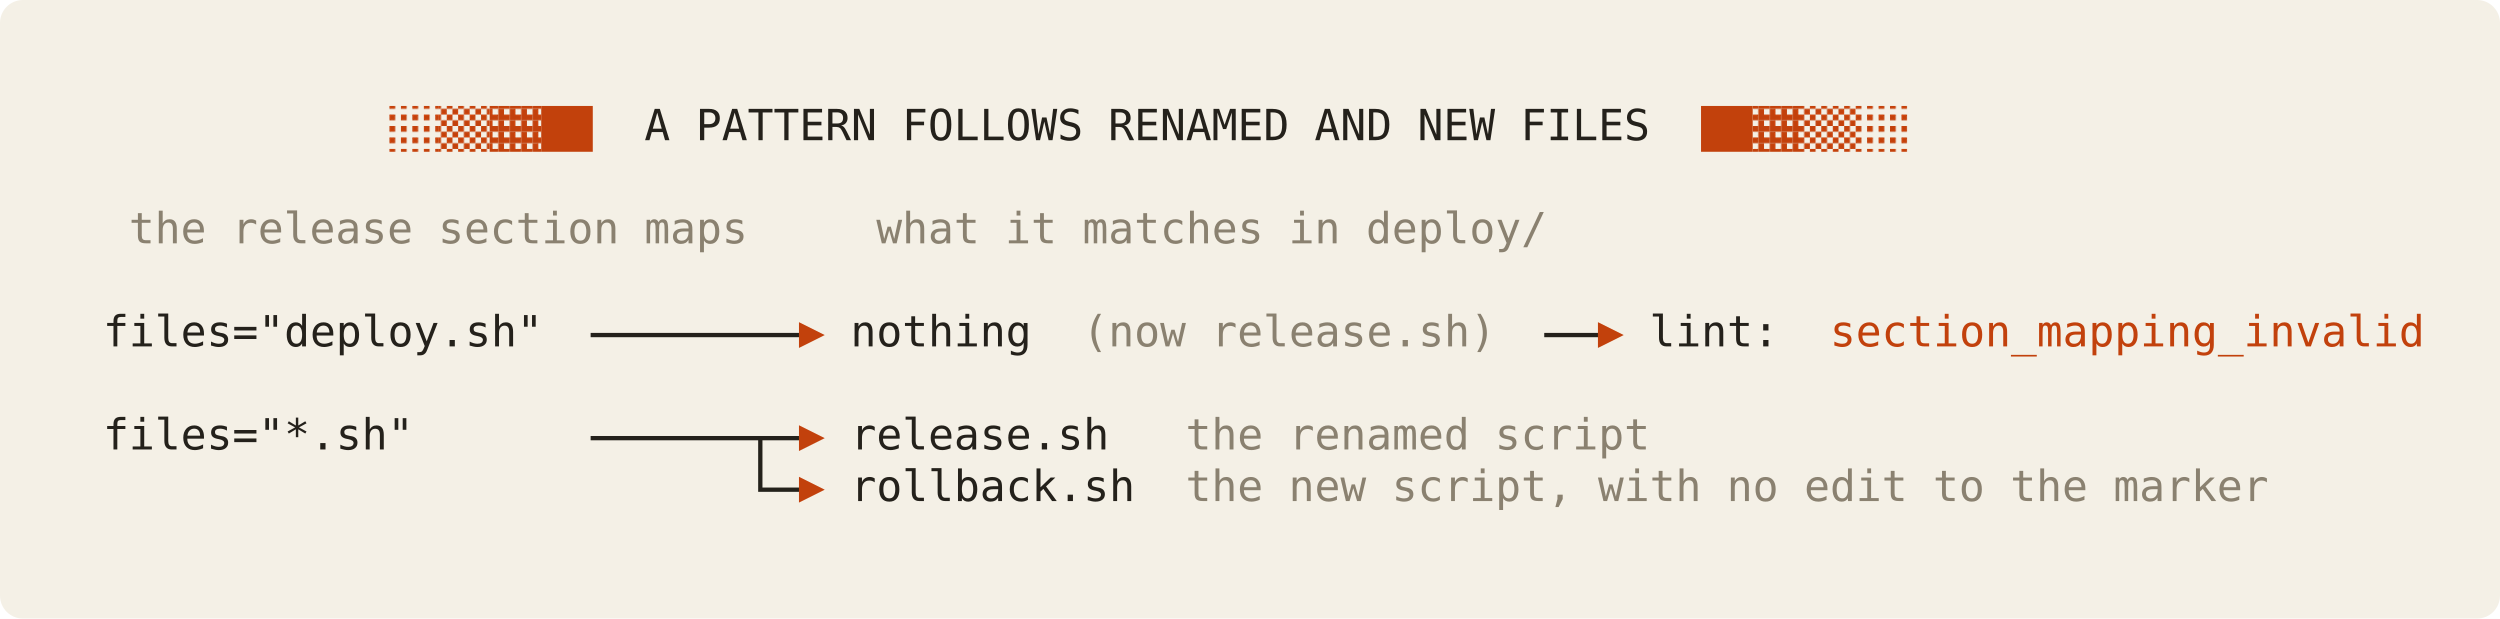
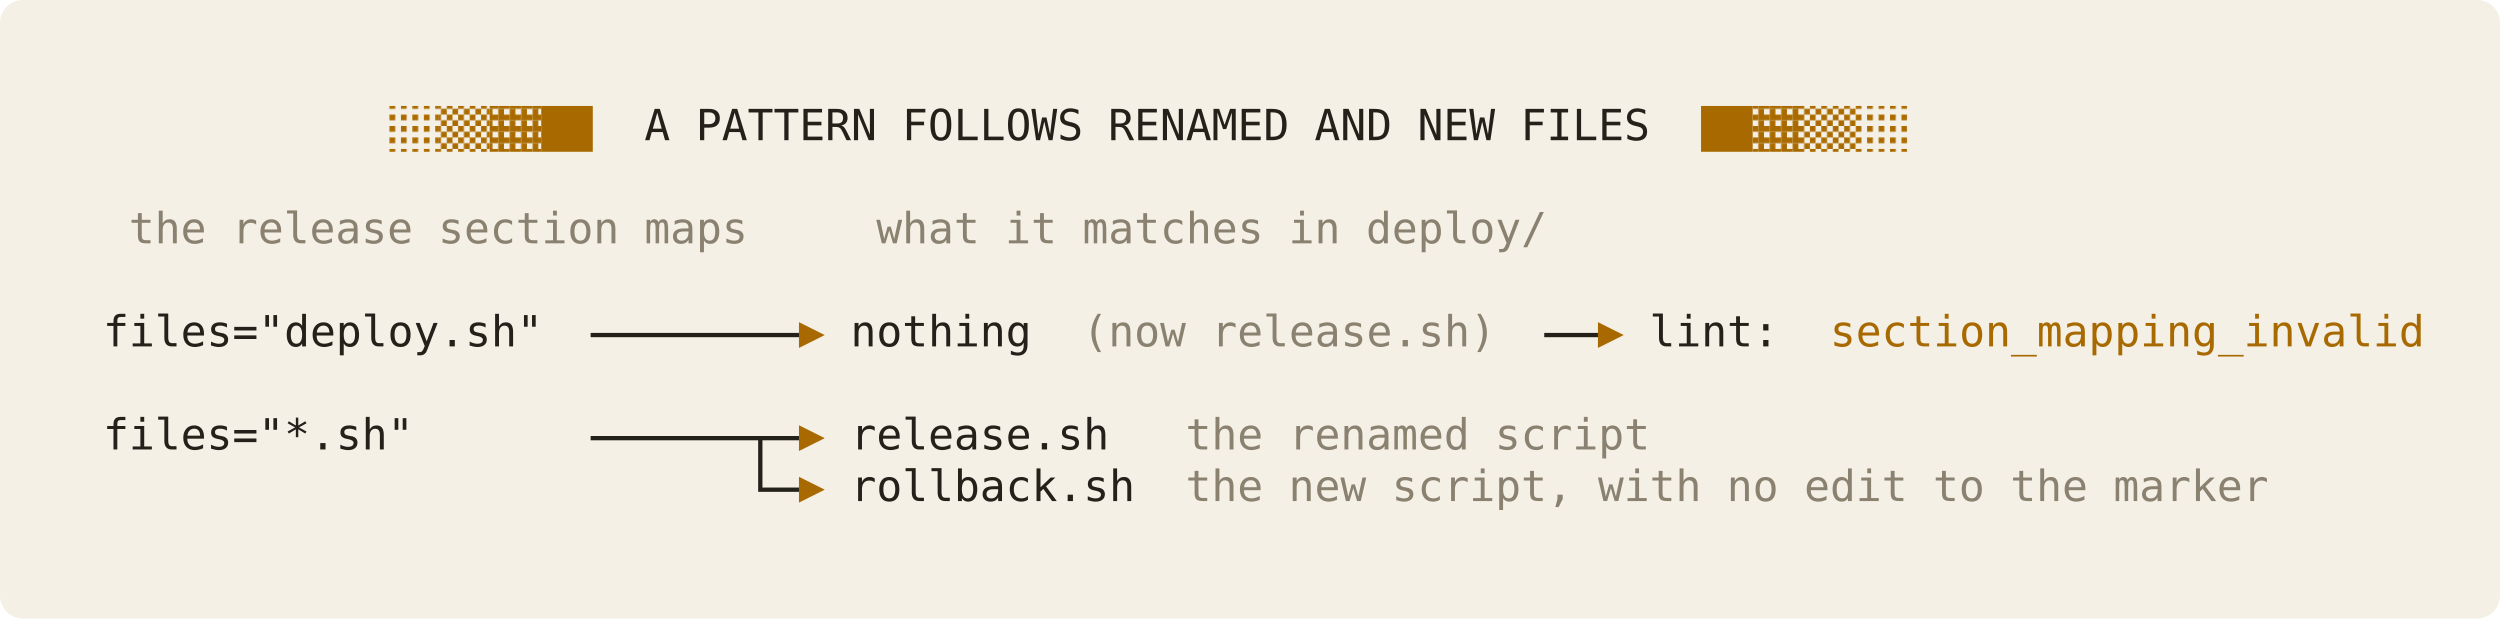
<svg xmlns="http://www.w3.org/2000/svg" width="873" height="216" viewBox="0 0 873 216" role="img" aria-labelledby="title desc">
-   <style>.bg{fill:#f4f0e6}.ink{fill:#24211b}.muted{fill:#8a8170}.accent{fill:#c2410c}.line{stroke:#24211b}.line-muted{stroke:#8a8170}.line-accent{stroke:#c2410c}@media (prefers-color-scheme: dark){.bg{fill:#111111}.ink{fill:#e8e3d4}.muted{fill:#7f7867}.accent{fill:#f59e0b}.line{stroke:#e8e3d4}.line-muted{stroke:#7f7867}.line-accent{stroke:#f59e0b}}.line,.line-muted,.line-accent{stroke-width:1.5;fill:none;stroke-linecap:square}text{font-family:ui-monospace,"SFMono-Regular","JetBrains Mono",Menlo,Consolas,"DejaVu Sans Mono",monospace;font-size:15px;white-space:pre}</style>
+   <style>.bg{fill:#f4f0e6}.ink{fill:#24211b}.muted{fill:#8a8170}.accent{fill:#a86a00}.line{stroke:#24211b}.line-muted{stroke:#8a8170}.line-accent{stroke:#a86a00}@media (prefers-color-scheme: dark){.bg{fill:#0a0a0a}.ink{fill:#e9e4da}.muted{fill:#707070}.accent{fill:#ffc000}.line{stroke:#e9e4da}.line-muted{stroke:#707070}.line-accent{stroke:#ffc000}}.line,.line-muted,.line-accent{stroke-width:1.5;fill:none;stroke-linecap:square}text{font-family:ui-monospace,"SFMono-Regular","JetBrains Mono",Menlo,Consolas,"DejaVu Sans Mono",monospace;font-size:15px;white-space:pre}</style>
  <defs>
    <pattern id="d1-accent" width="4" height="4" patternUnits="userSpaceOnUse">
      <rect x="0" y="0" width="2" height="2" class="accent" />
    </pattern>
    <pattern id="d2-accent" width="4" height="4" patternUnits="userSpaceOnUse">
      <rect x="0" y="0" width="2" height="2" class="accent" />
      <rect x="2" y="2" width="2" height="2" class="accent" />
    </pattern>
    <pattern id="d3-accent" width="4" height="4" patternUnits="userSpaceOnUse">
      <rect x="0" y="0" width="2" height="2" class="accent" />
      <rect x="2" y="0" width="2" height="2" class="accent" />
      <rect x="2" y="2" width="2" height="2" class="accent" />
    </pattern>
    <pattern id="d1-muted" width="4" height="4" patternUnits="userSpaceOnUse">
      <rect x="0" y="0" width="2" height="2" class="muted" />
    </pattern>
    <pattern id="d2-muted" width="4" height="4" patternUnits="userSpaceOnUse">
      <rect x="0" y="0" width="2" height="2" class="muted" />
      <rect x="2" y="2" width="2" height="2" class="muted" />
    </pattern>
    <pattern id="d3-muted" width="4" height="4" patternUnits="userSpaceOnUse">
      <rect x="0" y="0" width="2" height="2" class="muted" />
      <rect x="2" y="0" width="2" height="2" class="muted" />
      <rect x="2" y="2" width="2" height="2" class="muted" />
    </pattern>
    <pattern id="d1-ink" width="4" height="4" patternUnits="userSpaceOnUse">
      <rect x="0" y="0" width="2" height="2" class="ink" />
    </pattern>
    <pattern id="d2-ink" width="4" height="4" patternUnits="userSpaceOnUse">
      <rect x="0" y="0" width="2" height="2" class="ink" />
      <rect x="2" y="2" width="2" height="2" class="ink" />
    </pattern>
    <pattern id="d3-ink" width="4" height="4" patternUnits="userSpaceOnUse">
      <rect x="0" y="0" width="2" height="2" class="ink" />
      <rect x="2" y="0" width="2" height="2" class="ink" />
      <rect x="2" y="2" width="2" height="2" class="ink" />
    </pattern>
  </defs>
  <rect class="bg" width="873" height="216" rx="8" />
  <rect x="135" y="37" width="18" height="16" fill="url(#d1-accent)" />
  <rect x="153" y="37" width="18" height="16" fill="url(#d2-accent)" />
  <rect x="171" y="37" width="18" height="16" fill="url(#d3-accent)" />
  <rect x="189" y="37" width="18" height="16" class="accent" />
  <rect x="594" y="37" width="18" height="16" class="accent" />
  <rect x="612" y="37" width="18" height="16" fill="url(#d3-accent)" />
  <rect x="630" y="37" width="18" height="16" fill="url(#d2-accent)" />
  <rect x="648" y="37" width="18" height="16" fill="url(#d1-accent)" />
  <path class="line" d="M211.5 117L216 117M211.5 117L207 117M220.5 117L225 117M220.5 117L216 117M229.5 117L234 117M229.5 117L225 117M238.5 117L243 117M238.5 117L234 117M247.5 117L252 117M247.5 117L243 117M256.5 117L261 117M256.5 117L252 117M265.5 117L270 117M265.5 117L261 117M274.5 117L279 117M274.5 117L270 117M544.5 117L549 117M544.5 117L540 117M553.5 117L558 117M553.5 117L549 117M211.5 153L216 153M211.5 153L207 153M220.5 153L225 153M220.5 153L216 153M229.5 153L234 153M229.5 153L225 153M238.5 153L243 153M238.5 153L234 153M247.5 153L252 153M247.5 153L243 153M256.5 153L261 153M256.5 153L252 153M265.5 153L270 153M265.5 153L261 153M265.5 153L265.5 162M274.5 153L279 153M274.5 153L270 153M265.5 171L265.5 162M265.5 171L270 171M274.5 171L279 171M274.5 171L270 171" />
  <polygon points="288,117 279,112.5 279,121.5" class="accent" />
  <polygon points="567,117 558,112.5 558,121.5" class="accent" />
  <polygon points="288,153 279,148.5 279,157.5" class="accent" />
  <polygon points="288,171 279,166.5 279,175.5" class="accent" />
  <text class="ink" x="225" y="48.96">A</text>
  <text class="ink" x="243 252 261 270 279 288 297" y="48.96">PATTERN</text>
  <text class="ink" x="315 324 333 342 351 360 369" y="48.96">FOLLOWS</text>
  <text class="ink" x="387 396 405 414 423 432 441" y="48.96">RENAMED</text>
  <text class="ink" x="459 468 477" y="48.96">AND</text>
  <text class="ink" x="495 504 513" y="48.96">NEW</text>
  <text class="ink" x="531 540 549 558 567" y="48.96">FILES</text>
  <text class="muted" x="45 54 63" y="84.96">the</text>
  <text class="muted" x="81 90 99 108 117 126 135" y="84.96">release</text>
  <text class="muted" x="153 162 171 180 189 198 207" y="84.96">section</text>
  <text class="muted" x="225 234 243 252" y="84.96">maps</text>
  <text class="muted" x="306 315 324 333" y="84.96">what</text>
  <text class="muted" x="351 360" y="84.96">it</text>
  <text class="muted" x="378 387 396 405 414 423 432" y="84.96">matches</text>
  <text class="muted" x="450 459" y="84.96">in</text>
  <text class="muted" x="477 486 495 504 513 522 531" y="84.96">deploy/</text>
  <text class="ink" x="36 45 54 63 72 81 90 99 108 117 126 135 144 153 162 171 180" y="120.96">files="deploy.sh"</text>
  <text class="ink" x="297 306 315 324 333 342 351" y="120.96">nothing</text>
  <text class="muted" x="378 387 396 405" y="120.96">(now</text>
  <text class="muted" x="423 432 441 450 459 468 477 486 495 504 513" y="120.96">release.sh)</text>
  <text class="ink" x="576 585 594 603 612" y="120.96">lint:</text>
  <text class="accent" x="639 648 657 666 675 684 693 702 711 720 729 738 747 756 765 774 783 792 801 810 819 828 837" y="120.96">section_mapping_invalid</text>
  <text class="ink" x="36 45 54 63 72 81 90 99 108 117 126 135" y="156.96">files="*.sh"</text>
  <text class="ink" x="297 306 315 324 333 342 351 360 369 378" y="156.96">release.sh</text>
  <text class="muted" x="414 423 432" y="156.96">the</text>
  <text class="muted" x="450 459 468 477 486 495 504" y="156.96">renamed</text>
  <text class="muted" x="522 531 540 549 558 567" y="156.96">script</text>
  <text class="ink" x="297 306 315 324 333 342 351 360 369 378 387" y="174.96">rollback.sh</text>
  <text class="muted" x="414 423 432" y="174.96">the</text>
  <text class="muted" x="450 459 468" y="174.96">new</text>
  <text class="muted" x="486 495 504 513 522 531 540" y="174.96">script,</text>
  <text class="muted" x="558 567 576 585" y="174.96">with</text>
  <text class="muted" x="603 612" y="174.96">no</text>
  <text class="muted" x="630 639 648 657" y="174.96">edit</text>
  <text class="muted" x="675 684" y="174.96">to</text>
  <text class="muted" x="702 711 720" y="174.96">the</text>
  <text class="muted" x="738 747 756 765 774 783" y="174.96">marker</text>
</svg>
